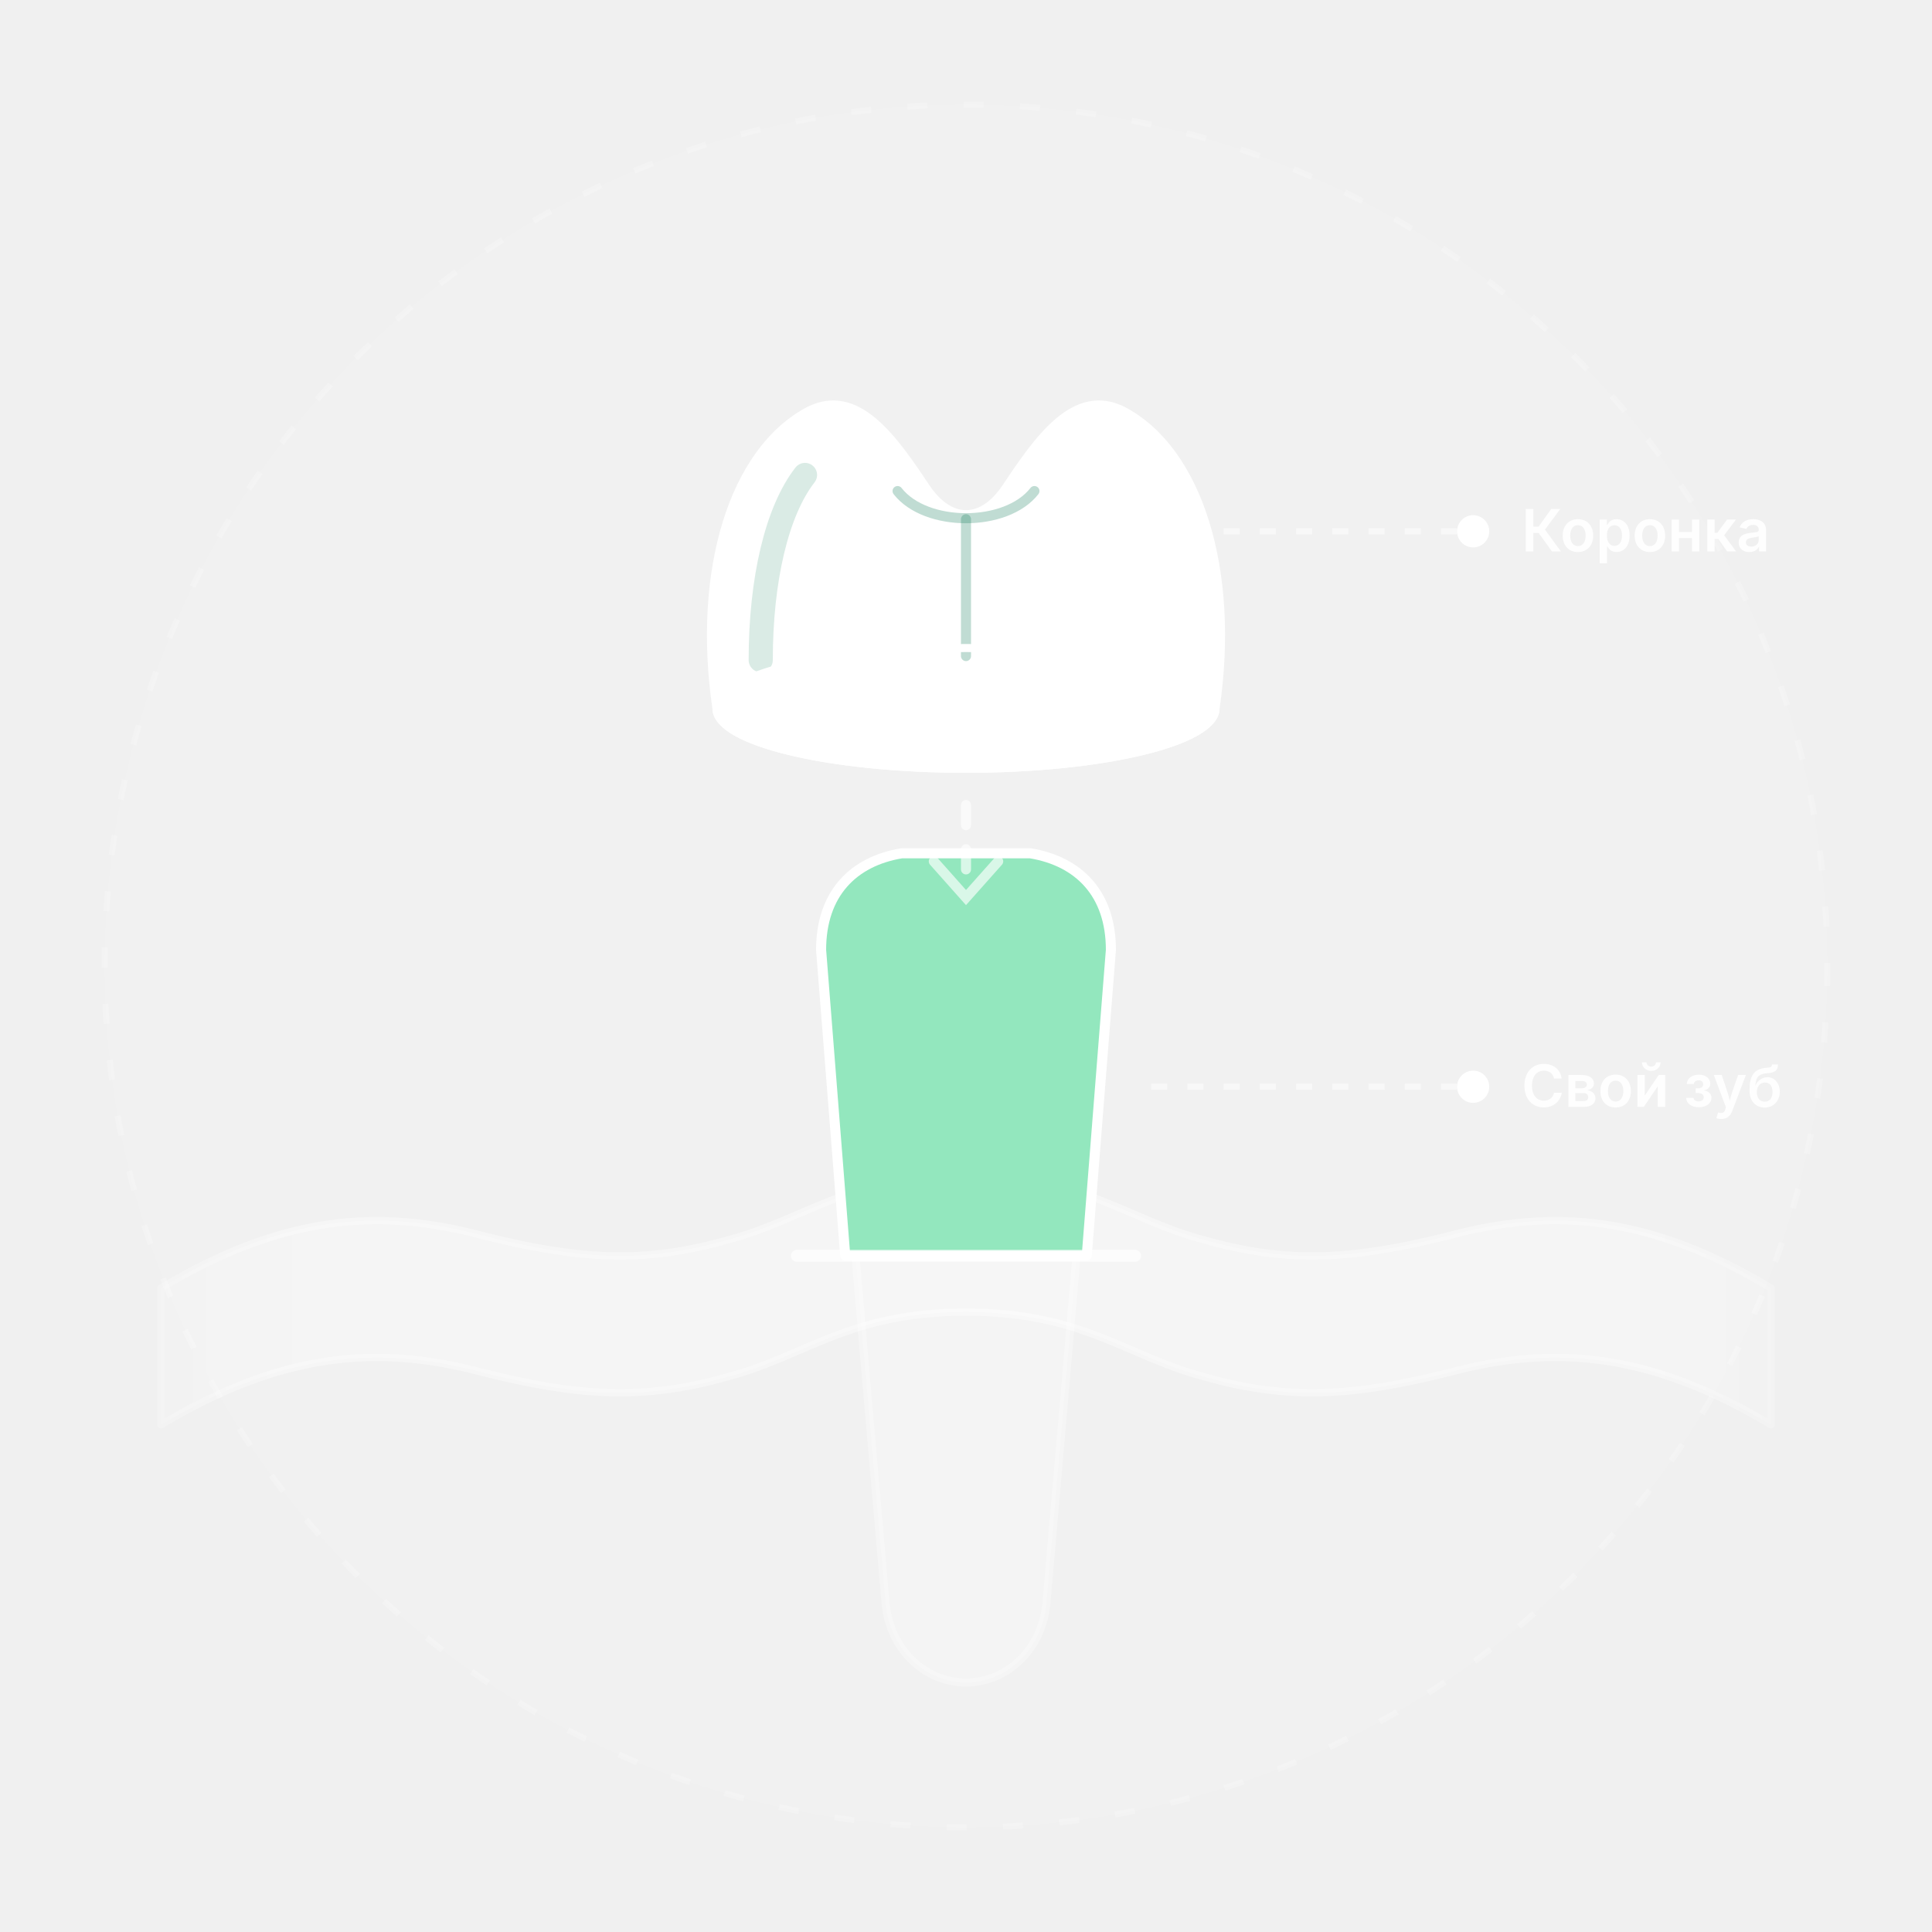
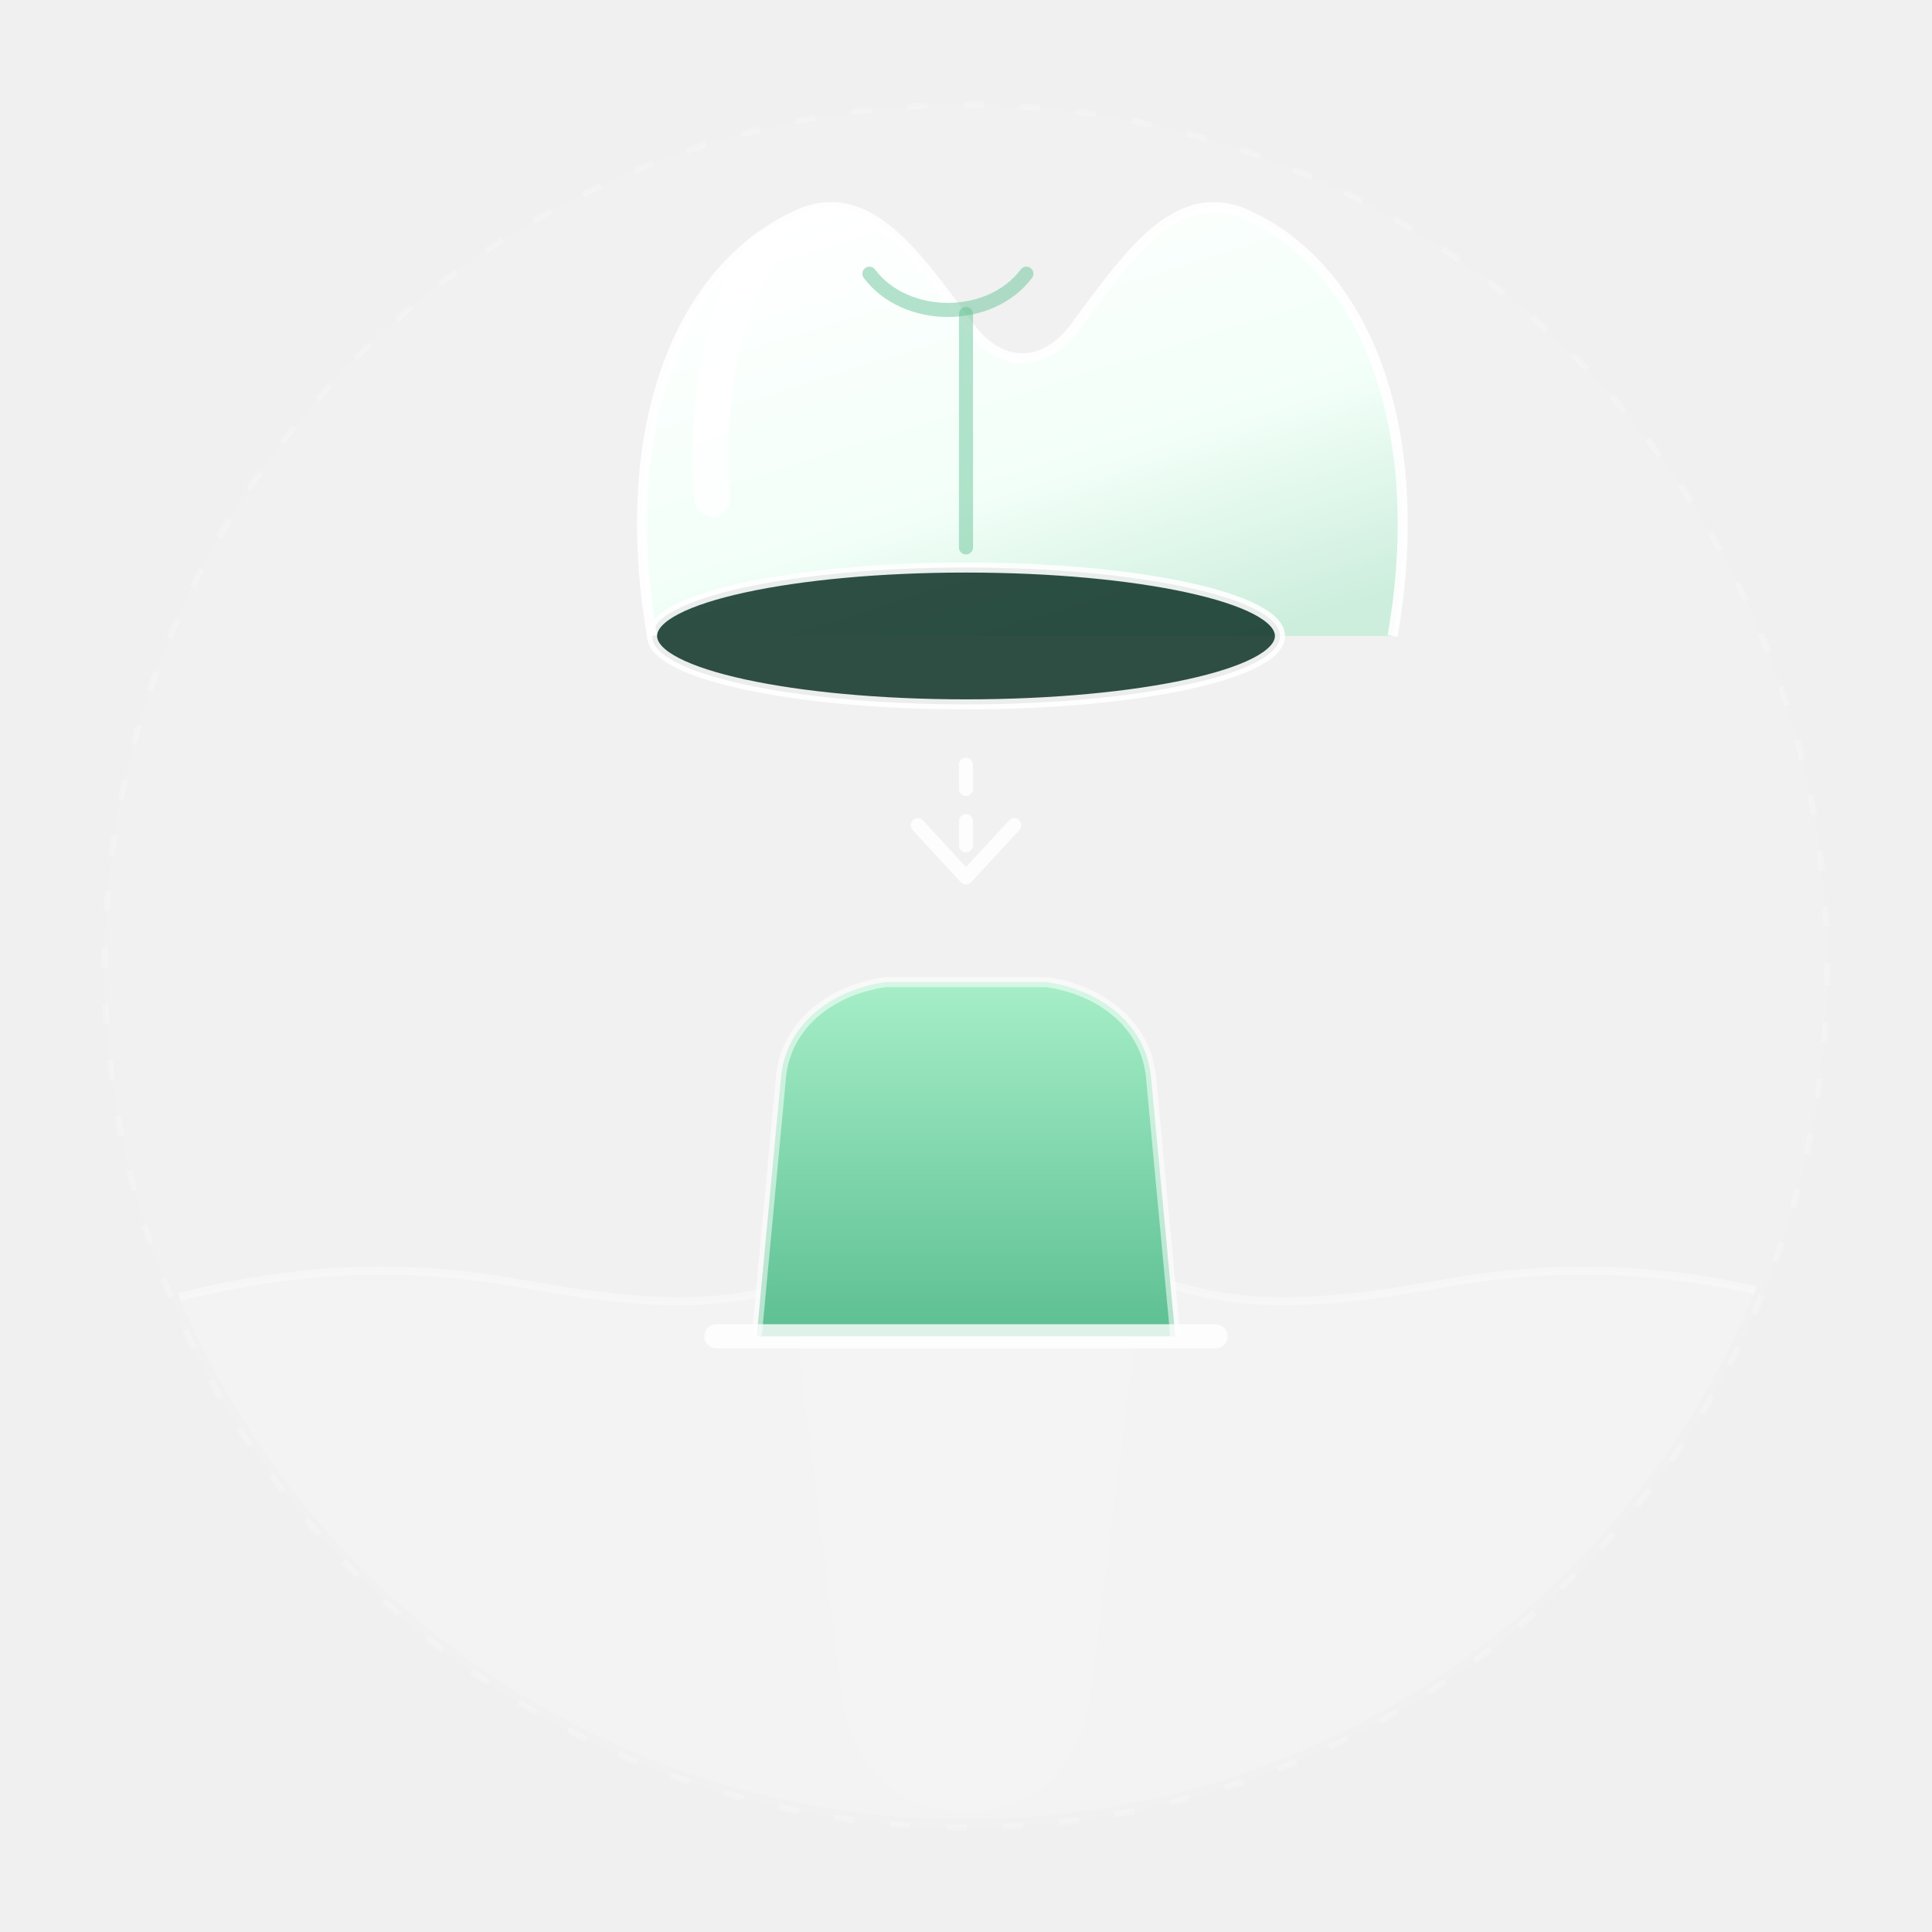
- <svg xmlns="http://www.w3.org/2000/svg" viewBox="0 0 480 480" role="img" aria-label="Схема зубной коронки: коронка устанавливается на обточенный зуб">
+ <svg xmlns="http://www.w3.org/2000/svg" viewBox="0 0 480 480" role="img" aria-label="Коронка устанавливается на обточенный зуб">
  <defs>
-     <linearGradient id="cr-fx" x1="0" y1="0" x2="1" y2="0">
-       <stop offset="0" stop-color="#000" />
-       <stop offset=".16" stop-color="#fff" />
-       <stop offset=".84" stop-color="#fff" />
-       <stop offset="1" stop-color="#000" />
+     <clipPath id="fit">
+       <circle cx="240" cy="240" r="212" />
+     </clipPath>
+     <linearGradient id="cr-en" x1=".25" y1="0" x2=".8" y2="1">
+       <stop offset="0" stop-color="#fff" />
+       <stop offset=".6" stop-color="#F2FFF8" />
+       <stop offset="1" stop-color="#CDEEDD" />
    </linearGradient>
-     <mask id="cr-mx">
-       <rect width="480" height="480" fill="url(#cr-fx)" />
-     </mask>
+     <linearGradient id="cr-st" x1="0" y1="0" x2="0" y2="1">
+       <stop offset="0" stop-color="#A6EEC8" />
+       <stop offset="1" stop-color="#5CBF92" />
+     </linearGradient>
  </defs>
  <circle cx="240" cy="240" r="214" fill="#fff" opacity=".07" />
-   <circle cx="240" cy="240" r="214" fill="none" stroke="#fff" stroke-opacity=".18" stroke-width="1.5" stroke-dasharray="5 9" />
-   <g mask="url(#cr-mx)">
-     <path d="M212 306h56l-8 92c-1 12-10 20-20 20s-19-8-20-20z" fill="#fff" fill-opacity=".18" stroke="#fff" stroke-opacity=".3" stroke-width="2" stroke-linejoin="round" />
-     <path d="M40 320c30-18 54-20 80-13 24 6 40 7 61 1 19-5 30-16 59-16s40 11 59 16c21 6 37 5 61-1 26-7 50-5 80 13v34c-30-18-54-20-80-13-24 6-40 7-61 1-19-5-30-16-59-16s-40 11-59 16c-21 6-37 5-61-1-26-7-50-5-80 13z" fill="#fff" fill-opacity=".26" stroke="#fff" stroke-opacity=".36" stroke-width="1.8" stroke-linejoin="round" />
+   <g clip-path="url(#fit)">
+     <path d="M14 332c42-16 78-20 116-13 28 5 46 6 64 1 20-5 32-15 50-15s30 10 50 15c18 5 36 4 64-1 38-7 74-3 116 13v130H14z" fill="#fff" fill-opacity=".16" />
+     <path d="M14 332c42-16 78-20 116-13 28 5 46 6 64 1 20-5 32-15 50-15s30 10 50 15c18 5 36 4 64-1 38-7 74-3 116 13" fill="none" stroke="#fff" stroke-opacity=".34" stroke-width="2" />
+     <path d="M198 332h84l-11 88c-2 18-13 30-31 30s-29-12-31-30z" fill="#fff" fill-opacity=".12" />
+     <path d="M188 332l6-64c1-13 12-22 26-24h40c14 2 25 11 26 24l6 64z" fill="url(#cr-st)" />
+     <path d="M188 332l6-64c1-13 12-22 26-24h40c14 2 25 11 26 24l6 64" fill="none" stroke="#fff" stroke-opacity=".55" stroke-width="2.5" />
+     <path d="M178 332h124" stroke="#fff" stroke-opacity=".8" stroke-width="6" stroke-linecap="round" />
+     <g stroke="#fff" stroke-opacity=".85" stroke-width="3.5" fill="none" stroke-linecap="round" stroke-linejoin="round">
+       <path d="M240 190v24" stroke-dasharray="6 8" />
+       <path d="M228 205l12 13 12-13" />
+     </g>
+     <g>
+       <path d="M162 158c-9-52 7-92 37-105 17-7 29 11 41 27 8 12 20 12 28 0 12-16 24-34 41-27 30 13 46 53 37 105z" fill="url(#cr-en)" />
+       <ellipse cx="240" cy="158" rx="78" ry="17" fill="#0C3125" fill-opacity=".85" />
+       <ellipse cx="240" cy="158" rx="78" ry="17" fill="none" stroke="#fff" stroke-opacity=".9" stroke-width="2.5" />
+       <path d="M162 158c-9-52 7-92 37-105 17-7 29 11 41 27 8 12 20 12 28 0 12-16 24-34 41-27 30 13 46 53 37 105" fill="none" stroke="#fff" stroke-opacity=".9" stroke-width="2.5" />
+       <g stroke="#5CBF92" stroke-opacity=".45" stroke-width="3.5" stroke-linecap="round" fill="none">
+         <path d="M216 68c9 12 30 12 39 0" />
+         <path d="M240 78v58" />
+       </g>
+       <path d="M190 62c-10 13-15 36-13 62" stroke="#fff" stroke-opacity=".8" stroke-width="9" stroke-linecap="round" fill="none" />
+     </g>
  </g>
-   <path d="M204 236c0-14 8-22 20-24h32c12 2 20 10 20 24l-6 76h-60z" fill="#93E7BE" stroke="#fff" stroke-width="2.5" stroke-linejoin="round" />
-   <path d="M198 312h84" stroke="#fff" stroke-opacity=".65" stroke-width="3" stroke-linecap="round" />
-   <g>
-     <ellipse cx="240" cy="176" rx="62" ry="15" fill="#0A4D38" fill-opacity=".5" />
-     <path d="M178 176c-5-34 4-64 23-74 12-6 21 7 29 19 6 9 14 9 20 0 8-12 17-25 29-19 19 10 28 40 23 74              a62 15 0 0 1-124 0z" fill="#fff" stroke="#fff" stroke-width="2" stroke-linejoin="round" />
-     <g stroke="#0C7A55" stroke-opacity=".26" stroke-width="2.5" stroke-linecap="round" fill="none">
-       <path d="M223 122c7 9 27 9 34 0" />
-       <path d="M240 129v34" />
-     </g>
-     <path d="M200 118c-7 9-11 26-11 46" stroke="#0C7A55" stroke-opacity=".15" stroke-width="6" stroke-linecap="round" fill="none" />
-     <ellipse cx="240" cy="176" rx="62" ry="15" fill="none" stroke="#fff" stroke-width="2" />
-   </g>
-   <g stroke="#fff" stroke-opacity=".65" stroke-width="2.5" fill="none" stroke-linecap="round">
-     <path d="M240 200v20" stroke-dasharray="5 6" />
-     <path d="M232 214l8 9 8-9" />
-   </g>
-   <g stroke="#fff" stroke-opacity=".5" stroke-width="1.5" fill="none" stroke-dasharray="4 5">
-     <path d="M304 132h58" />
-     <path d="M286 270h76" />
-   </g>
-   <g fill="#fff">
-     <circle cx="366" cy="132" r="4" />
-     <circle cx="366" cy="270" r="4" />
-   </g>
-   <g fill="#fff" fill-opacity=".9" font-family="system-ui,-apple-system,'Segoe UI',sans-serif" font-size="14.5" font-weight="600">
-     <text x="378" y="137">Коронка</text>
-     <text x="378" y="275">Свой зуб</text>
-   </g>
+   <circle cx="240" cy="240" r="214" fill="none" stroke="#fff" stroke-opacity=".22" stroke-width="1.5" stroke-dasharray="5 9" />
</svg>
